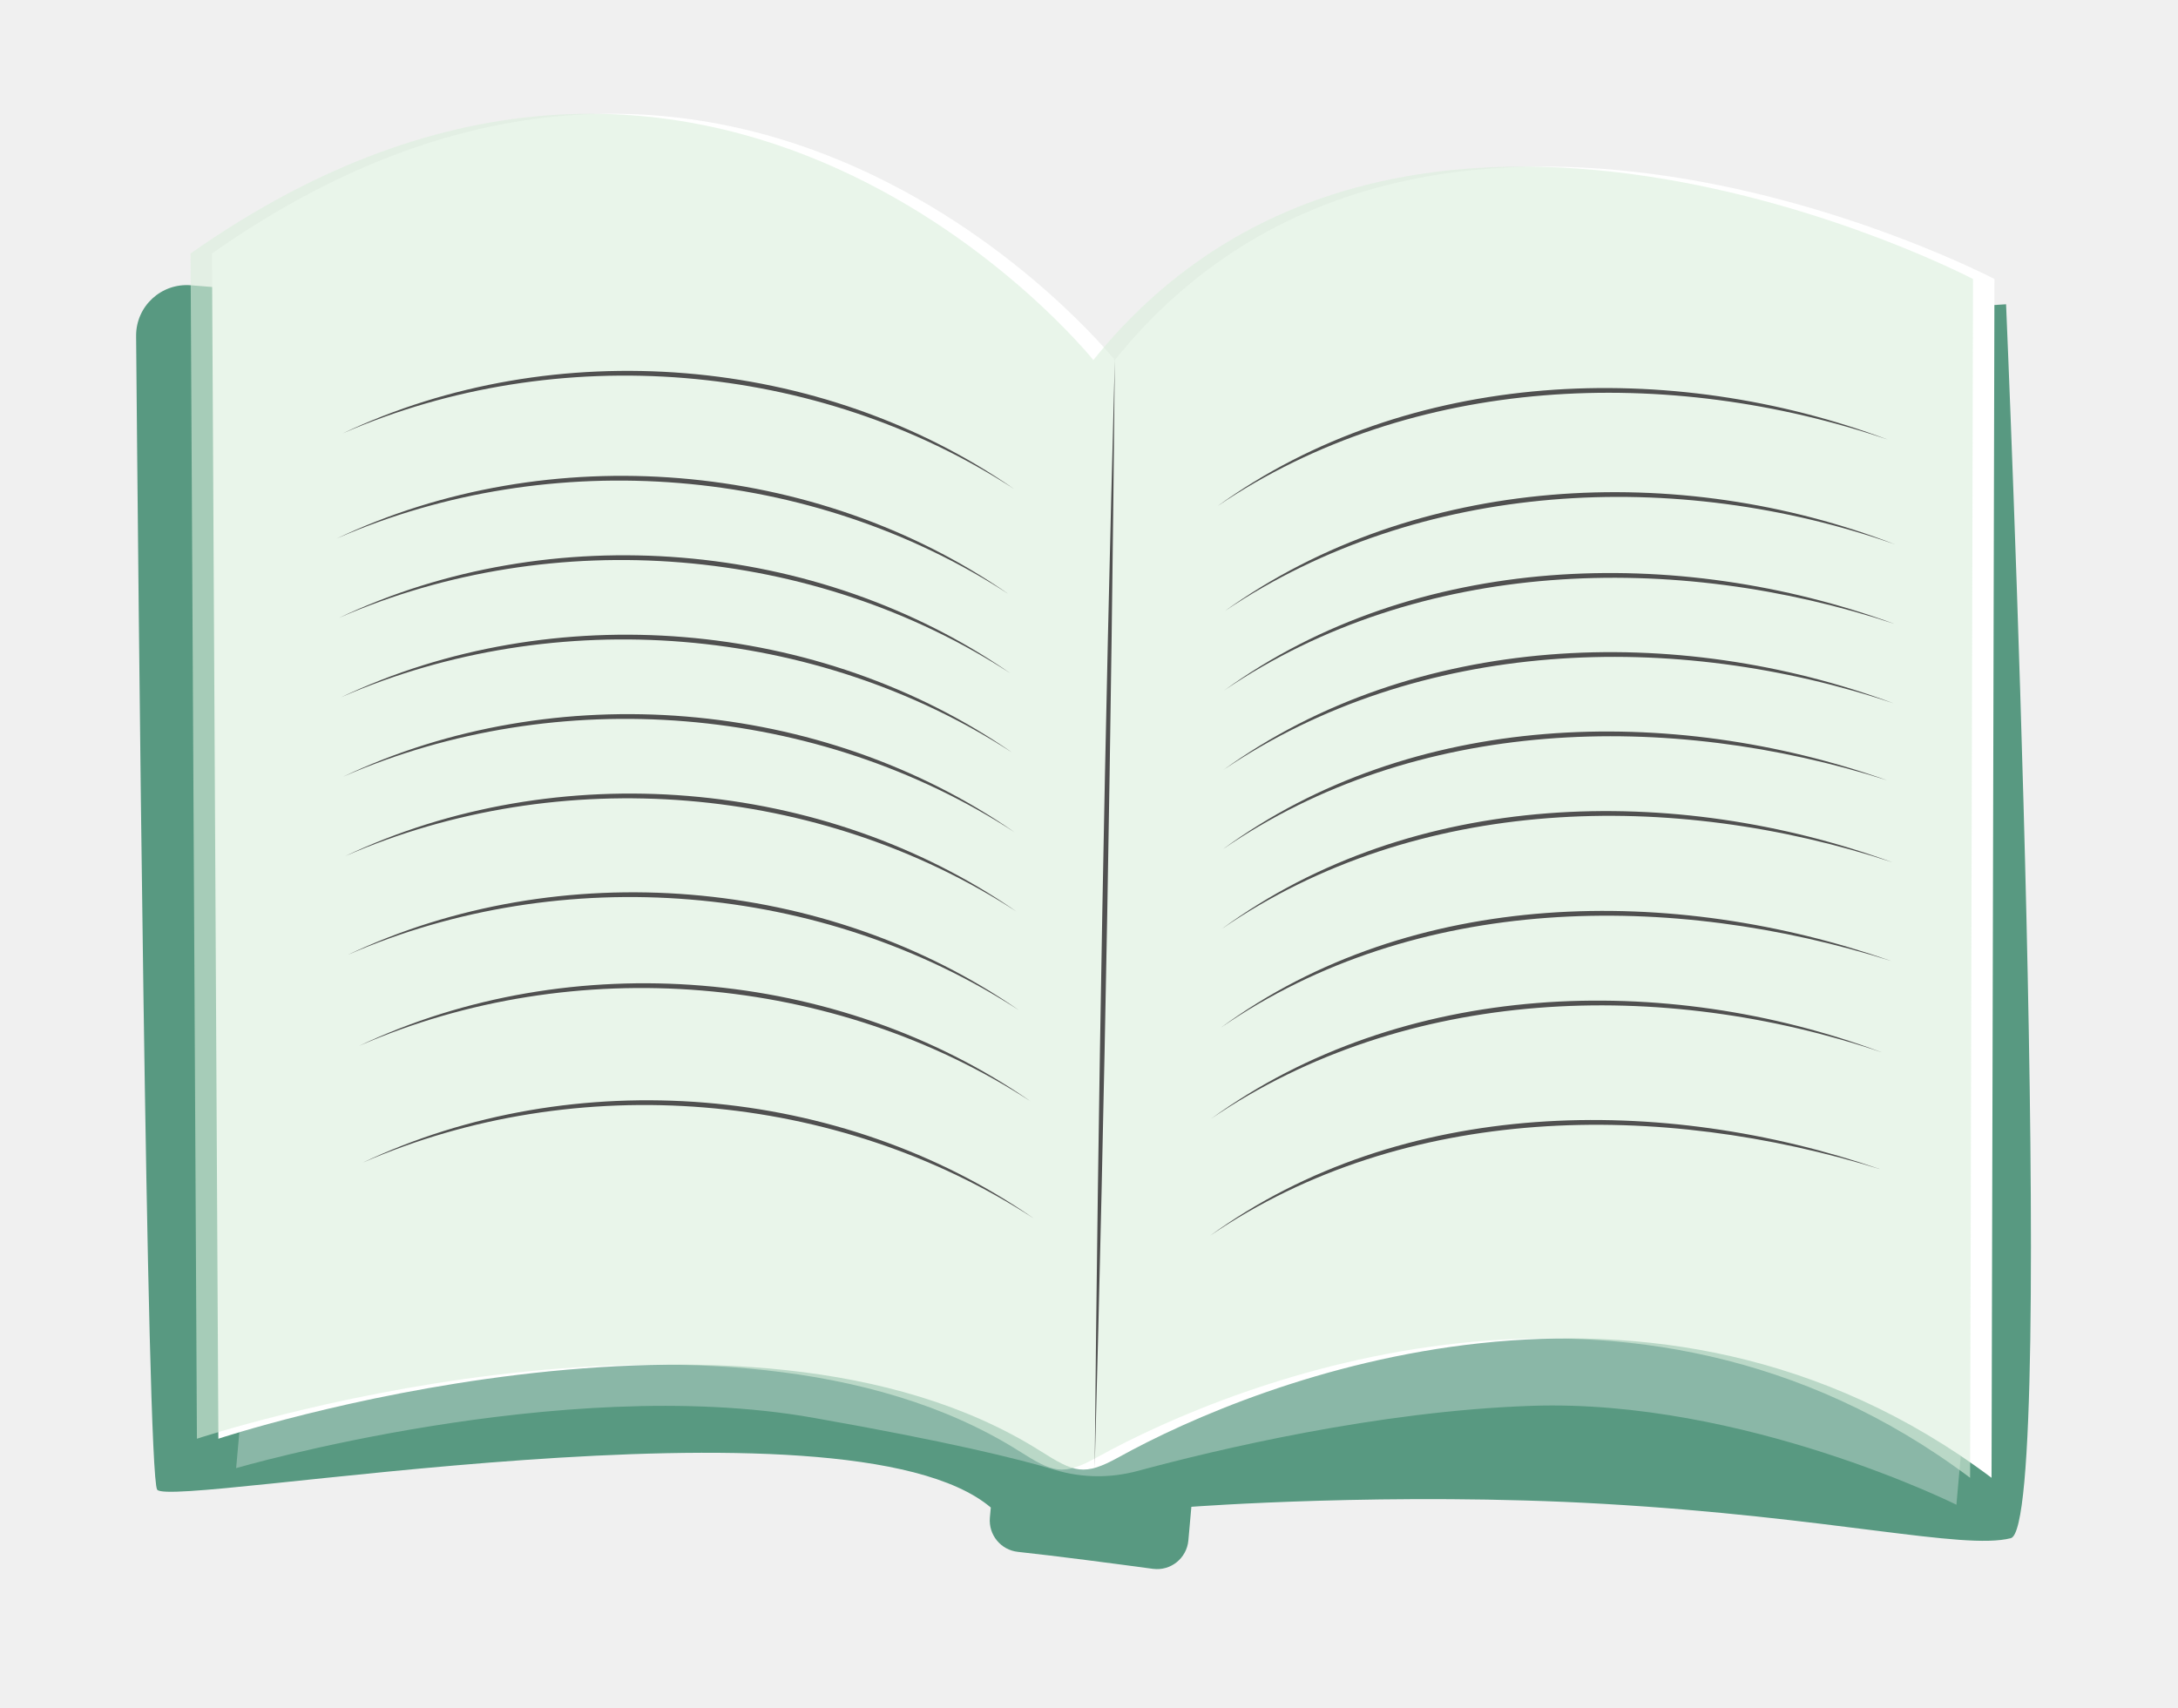
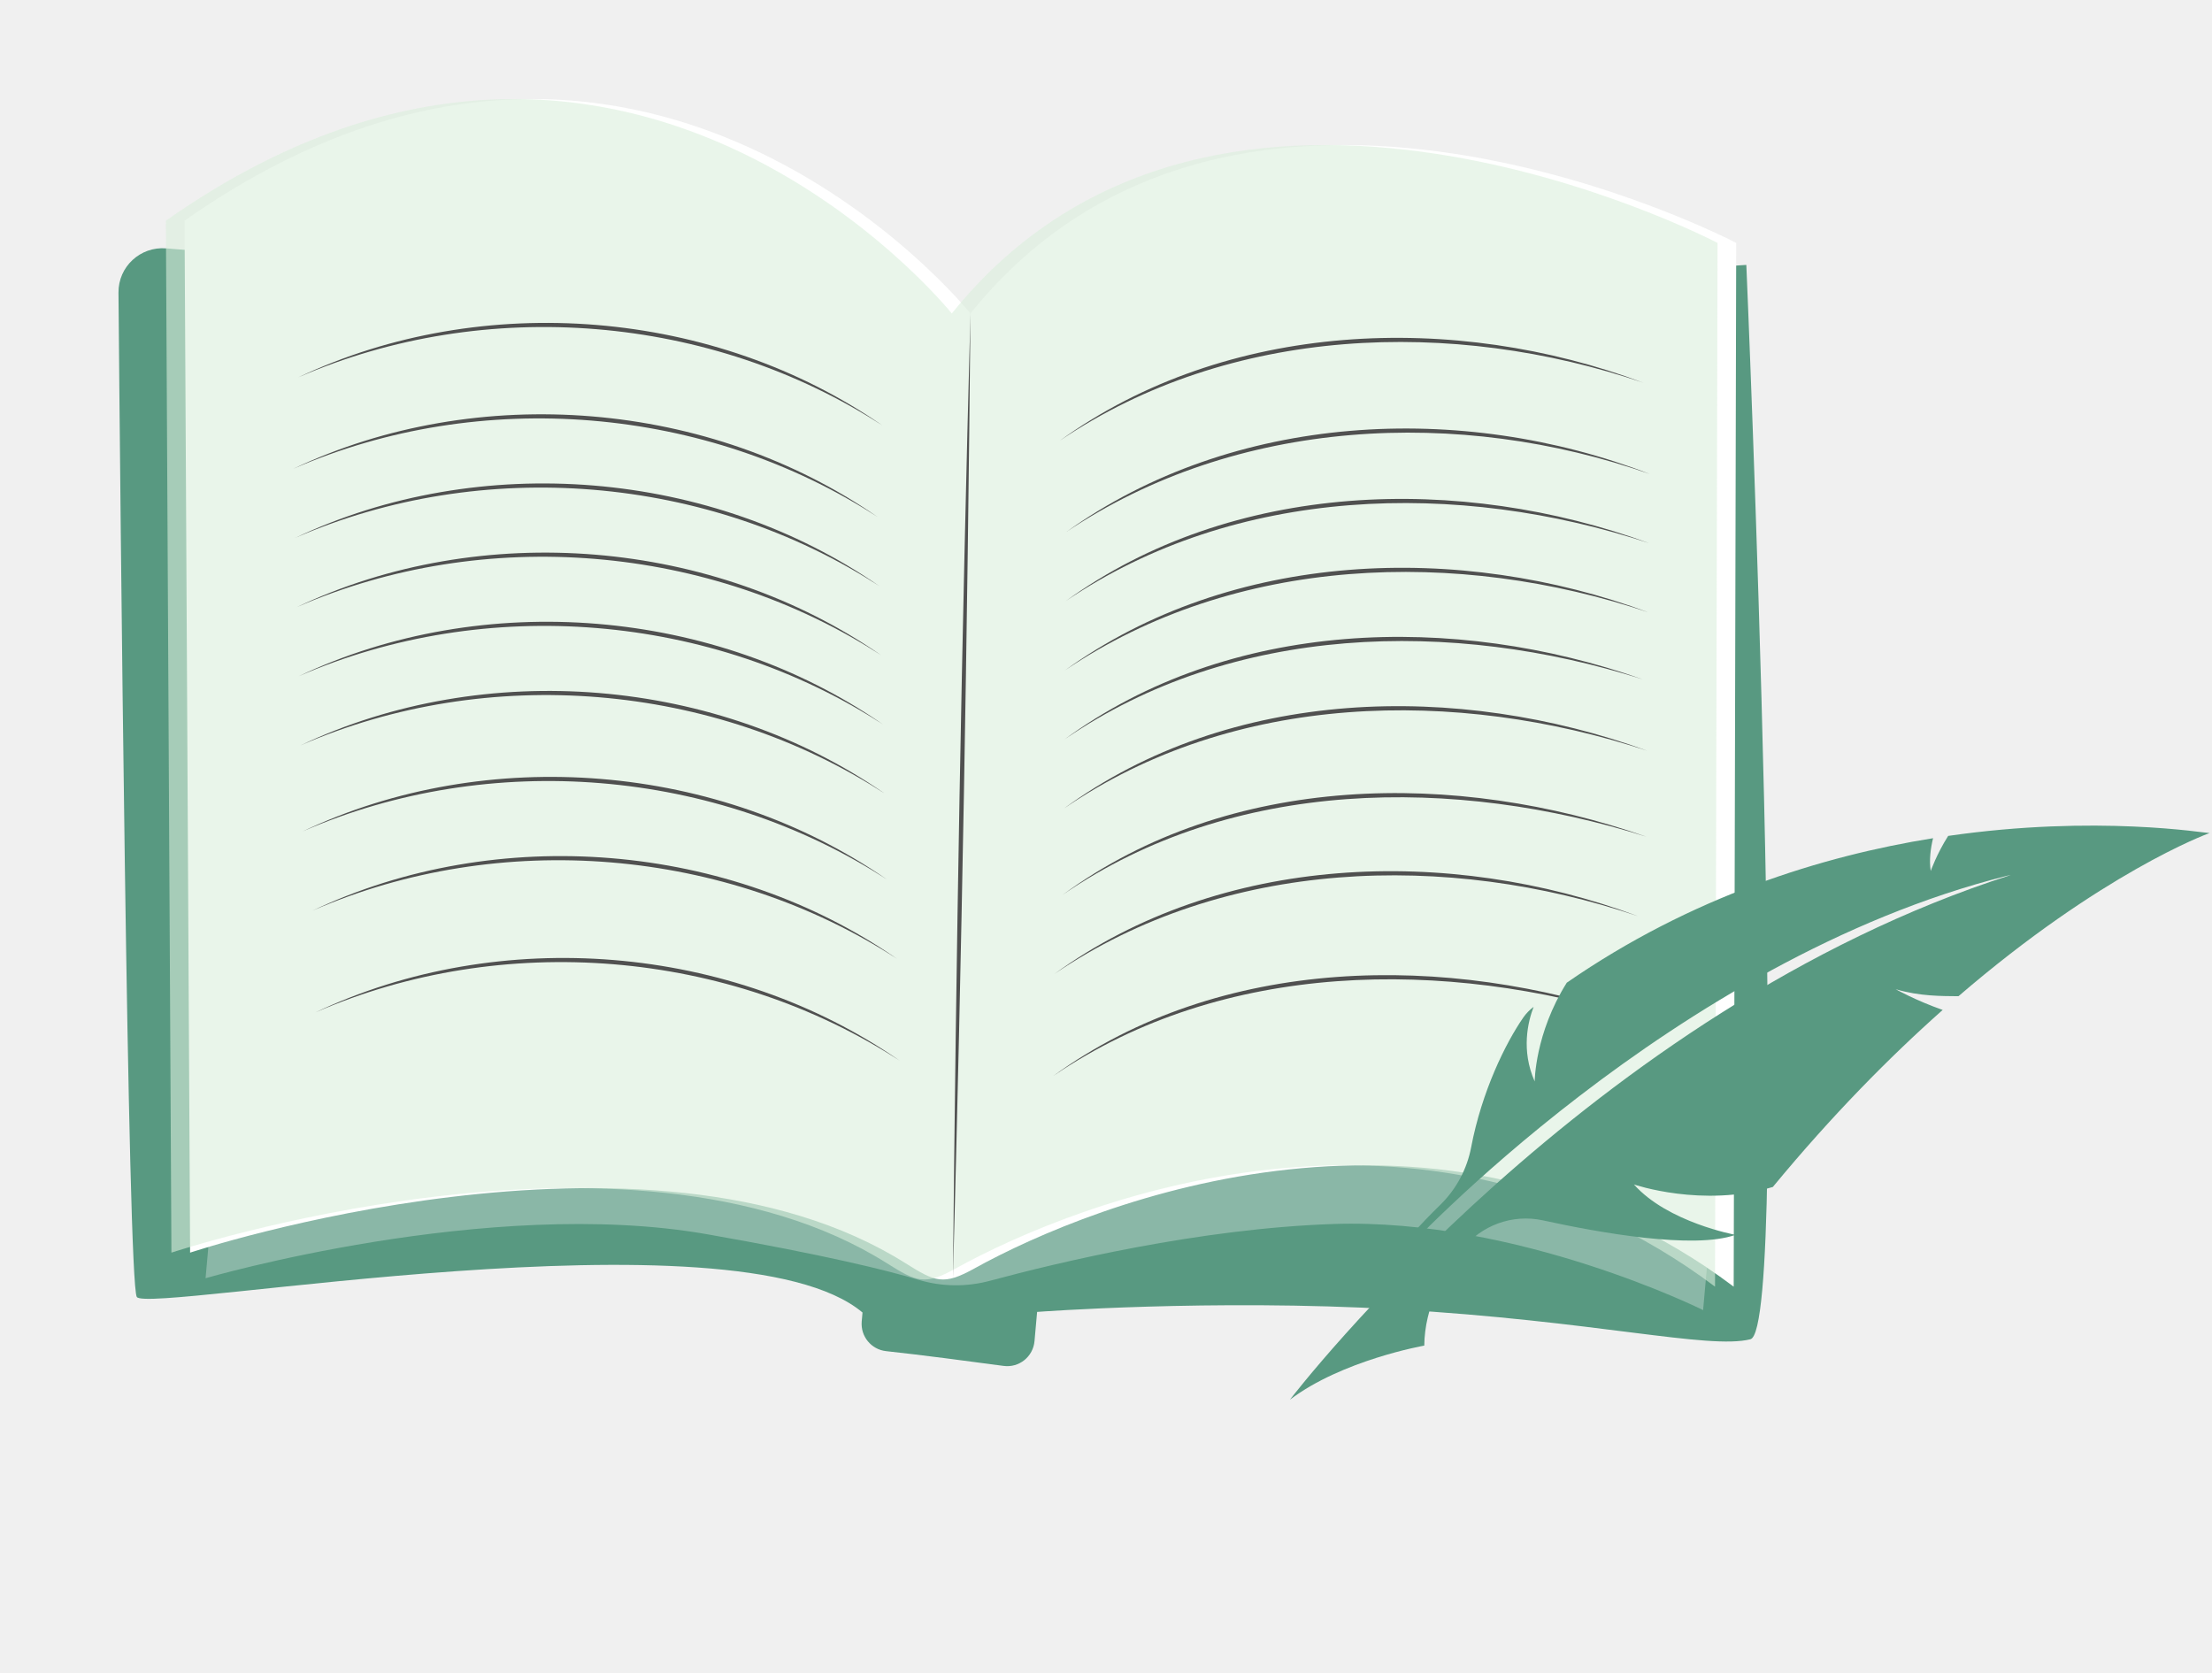
- <svg xmlns="http://www.w3.org/2000/svg" width="102" height="80" viewBox="0 0 102 80" fill="none">
+ <svg xmlns="http://www.w3.org/2000/svg" width="119" height="90" viewBox="0 0 119 90" fill="none">
  <path d="M52.209 16.865L8.941 13.363C7.55 13.25 6.362 14.347 6.374 15.743C6.469 26.732 6.866 68.975 7.359 69.779C7.926 70.703 39.609 64.876 46.401 70.617L46.358 71.093C46.287 71.897 46.87 72.609 47.672 72.695C49.444 72.884 52.258 73.255 53.99 73.489C54.826 73.602 55.579 72.994 55.654 72.154L55.794 70.584C55.794 70.584 65.204 69.875 75.098 70.446C85.801 71.063 91.919 72.623 94.168 72.055C96.417 71.487 93.948 14.253 93.948 14.253L52.209 16.864L52.209 16.865Z" fill="#589981" />
-   <path opacity="0.3" d="M11.209 67.091L11.059 68.772C11.059 68.772 26.284 64.334 38.049 66.407C44.388 67.524 47.699 68.34 49.404 68.854C50.674 69.238 52.011 69.248 53.291 68.901C56.908 67.923 64.53 66.095 71.744 65.854C81.659 65.523 91.623 70.487 91.623 70.487L91.827 68.195C91.827 68.195 74.723 56.753 74.285 56.801C73.848 56.849 54.498 55.038 54.498 55.038L13.391 60.915L11.21 67.091L11.209 67.091Z" fill="white" />
-   <path d="M9.928 11.876L10.227 67.395C10.227 67.395 34.845 59.214 48.725 67.971C50.309 68.97 50.76 69.165 52.399 68.257C58.917 64.646 77.413 57.312 93.268 69.225L93.404 13.07C93.404 13.07 66.579 -1.006 52.209 16.866C52.209 16.866 34.416 -5.35 9.926 11.876L9.928 11.876Z" fill="white" />
+   <path opacity="0.3" d="M11.209 67.091L11.059 68.772C11.059 68.772 26.284 64.334 38.049 66.407C44.388 67.524 47.698 68.34 49.404 68.854C50.674 69.238 52.011 69.248 53.291 68.901C56.908 67.923 64.53 66.095 71.744 65.854C81.659 65.523 91.623 70.487 91.623 70.487L91.827 68.195C91.827 68.195 74.723 56.753 74.285 56.801C73.848 56.849 54.498 55.038 54.498 55.038L13.391 60.915L11.21 67.091L11.209 67.091Z" fill="white" />
+   <path d="M9.928 11.876L10.227 67.395C10.227 67.395 34.845 59.214 48.725 67.971C50.309 68.97 50.76 69.165 52.399 68.257C58.917 64.646 77.413 57.312 93.268 69.225L93.404 13.07C93.404 13.07 66.578 -1.006 52.208 16.866C52.208 16.866 34.416 -5.35 9.926 11.876L9.928 11.876Z" fill="white" />
  <path opacity="0.6" d="M8.924 11.876L9.222 67.395C9.222 67.395 33.841 59.214 47.721 67.97C49.305 68.97 49.756 69.165 51.394 68.257C57.913 64.646 76.409 57.312 92.264 69.225L92.4 13.07C92.4 13.07 65.574 -1.007 51.204 16.866C51.204 16.866 33.411 -5.35 8.922 11.876L8.924 11.876Z" fill="#DAEFDC" />
  <path d="M52.209 16.865C52.05 34.166 51.737 51.464 51.267 68.758C51.425 51.458 51.741 34.16 52.209 16.865Z" fill="#505050" />
  <path d="M57.364 28.62C66.332 22.19 78.642 21.586 88.757 25.504C78.52 21.908 66.516 22.473 57.364 28.62Z" fill="#505050" />
  <path d="M57.017 23.708C65.988 17.233 78.269 16.784 88.409 20.592C78.149 17.106 66.172 17.516 57.017 23.708Z" fill="#505050" />
  <path d="M57.33 32.342C66.305 25.846 78.564 25.508 88.723 29.225C78.447 25.83 66.49 26.129 57.33 32.342Z" fill="#505050" />
  <path d="M57.295 36.064C66.269 29.589 78.543 29.176 88.688 32.948C78.424 29.498 66.453 29.872 57.295 36.064Z" fill="#505050" />
  <path d="M57.261 39.786C66.145 33.273 78.252 32.973 88.368 36.548C78.143 33.296 66.319 33.557 57.261 39.786Z" fill="#505050" />
  <path d="M57.226 43.508C66.199 36.941 78.443 36.688 88.619 40.392C78.331 37.009 66.372 37.227 57.226 43.508Z" fill="#505050" />
  <path d="M57.183 48.134C66.162 41.551 78.38 41.444 88.576 45.018C78.27 41.767 66.335 41.837 57.183 48.134Z" fill="#505050" />
  <path d="M56.718 52.405C65.689 45.896 77.96 45.501 88.111 49.289C77.845 45.823 65.863 46.182 56.718 52.405Z" fill="#505050" />
  <path d="M56.666 57.887C65.652 51.361 77.868 51.255 88.059 54.771C77.759 51.578 65.824 51.647 56.666 57.887Z" fill="#505050" />
-   <path d="M47.215 27.816C37.996 21.831 25.849 20.831 15.774 25.223C25.706 20.514 38.188 21.544 47.215 27.816Z" fill="#505050" />
-   <path d="M47.481 22.898C38.262 16.914 26.116 15.914 16.041 20.305C25.972 15.597 38.455 16.627 47.481 22.898Z" fill="#505050" />
-   <path d="M47.312 31.537C38.093 25.553 25.947 24.552 15.872 28.944C25.803 24.235 38.286 25.265 47.312 31.537Z" fill="#505050" />
+   <path d="M47.214 27.816C37.995 21.831 25.849 20.831 15.774 25.223C25.706 20.514 38.188 21.544 47.214 27.816Z" fill="#505050" />
+   <path d="M47.481 22.898C38.262 16.914 26.116 15.914 16.041 20.305C25.972 15.597 38.454 16.627 47.481 22.898Z" fill="#505050" />
+   <path d="M47.312 31.537C38.093 25.553 25.946 24.552 15.871 28.944C25.803 24.235 38.286 25.265 47.312 31.537Z" fill="#505050" />
  <path d="M47.408 35.257C38.189 29.274 26.043 28.273 15.968 32.664C25.9 27.956 38.383 28.986 47.408 35.257Z" fill="#505050" />
  <path d="M47.505 38.978C38.286 32.994 26.139 31.994 16.064 36.385C25.996 31.677 38.479 32.707 47.505 38.978Z" fill="#505050" />
  <path d="M47.601 42.699C38.382 36.715 26.236 35.715 16.161 40.106C26.093 35.398 38.576 36.428 47.601 42.699Z" fill="#505050" />
-   <path d="M47.722 47.324C38.503 41.34 26.357 40.34 16.282 44.731C26.213 40.023 38.696 41.053 47.722 47.324Z" fill="#505050" />
-   <path d="M48.258 51.586C39.038 45.603 26.892 44.601 16.817 48.993C26.749 44.284 39.232 45.314 48.258 51.586Z" fill="#505050" />
+   <path d="M47.722 47.324C38.503 41.34 26.356 40.34 16.282 44.731C26.213 40.023 38.696 41.053 47.722 47.324Z" fill="#505050" />
+   <path d="M48.257 51.586C39.038 45.603 26.892 44.601 16.817 48.993C26.749 44.284 39.232 45.314 48.257 51.586Z" fill="#505050" />
  <path d="M48.401 57.067C39.182 51.083 27.035 50.082 16.96 54.474C26.892 49.765 39.375 50.795 48.401 57.067Z" fill="#505050" />
+   <path d="M105.361 53.599C104.478 53.59 103.282 53.608 101.984 53.222C101.984 53.222 103.058 53.828 104.512 54.337C101.663 56.865 98.561 60.001 95.374 63.862C91.592 64.996 87.902 63.727 87.902 63.727C89.72 65.772 93.366 66.438 93.366 66.438C91.116 67.236 85.993 66.314 83.013 65.66C81.369 65.299 79.673 65.923 78.637 67.25C77.635 68.533 76.646 70.322 76.622 72.397C76.622 72.397 72.204 73.174 69.393 75.309C69.676 74.942 85.555 54.32 108.178 47.077L107.962 47.123C90.008 51.638 75.512 67.38 75.512 67.38C75.523 67.178 75.576 66.98 75.665 66.802C75.728 66.677 75.81 66.56 75.905 66.457C76.441 65.881 76.885 65.406 77.498 64.809C78.348 63.972 78.922 62.896 79.145 61.723C79.716 58.721 80.994 56.122 81.956 54.735C82.108 54.52 82.293 54.33 82.502 54.174C82.503 54.172 82.505 54.171 82.505 54.171C82.199 54.969 81.822 56.51 82.563 58.185C82.563 58.185 82.57 55.605 84.287 52.875L84.289 52.871C91.002 48.225 98.036 46.052 103.994 45.097C103.861 45.645 103.776 46.279 103.869 46.861C103.869 46.861 104.184 45.953 104.807 44.974C112.8 43.818 118.673 44.832 118.869 44.821C118.696 44.876 113.043 46.984 105.361 53.599Z" fill="#589981" />
</svg>
